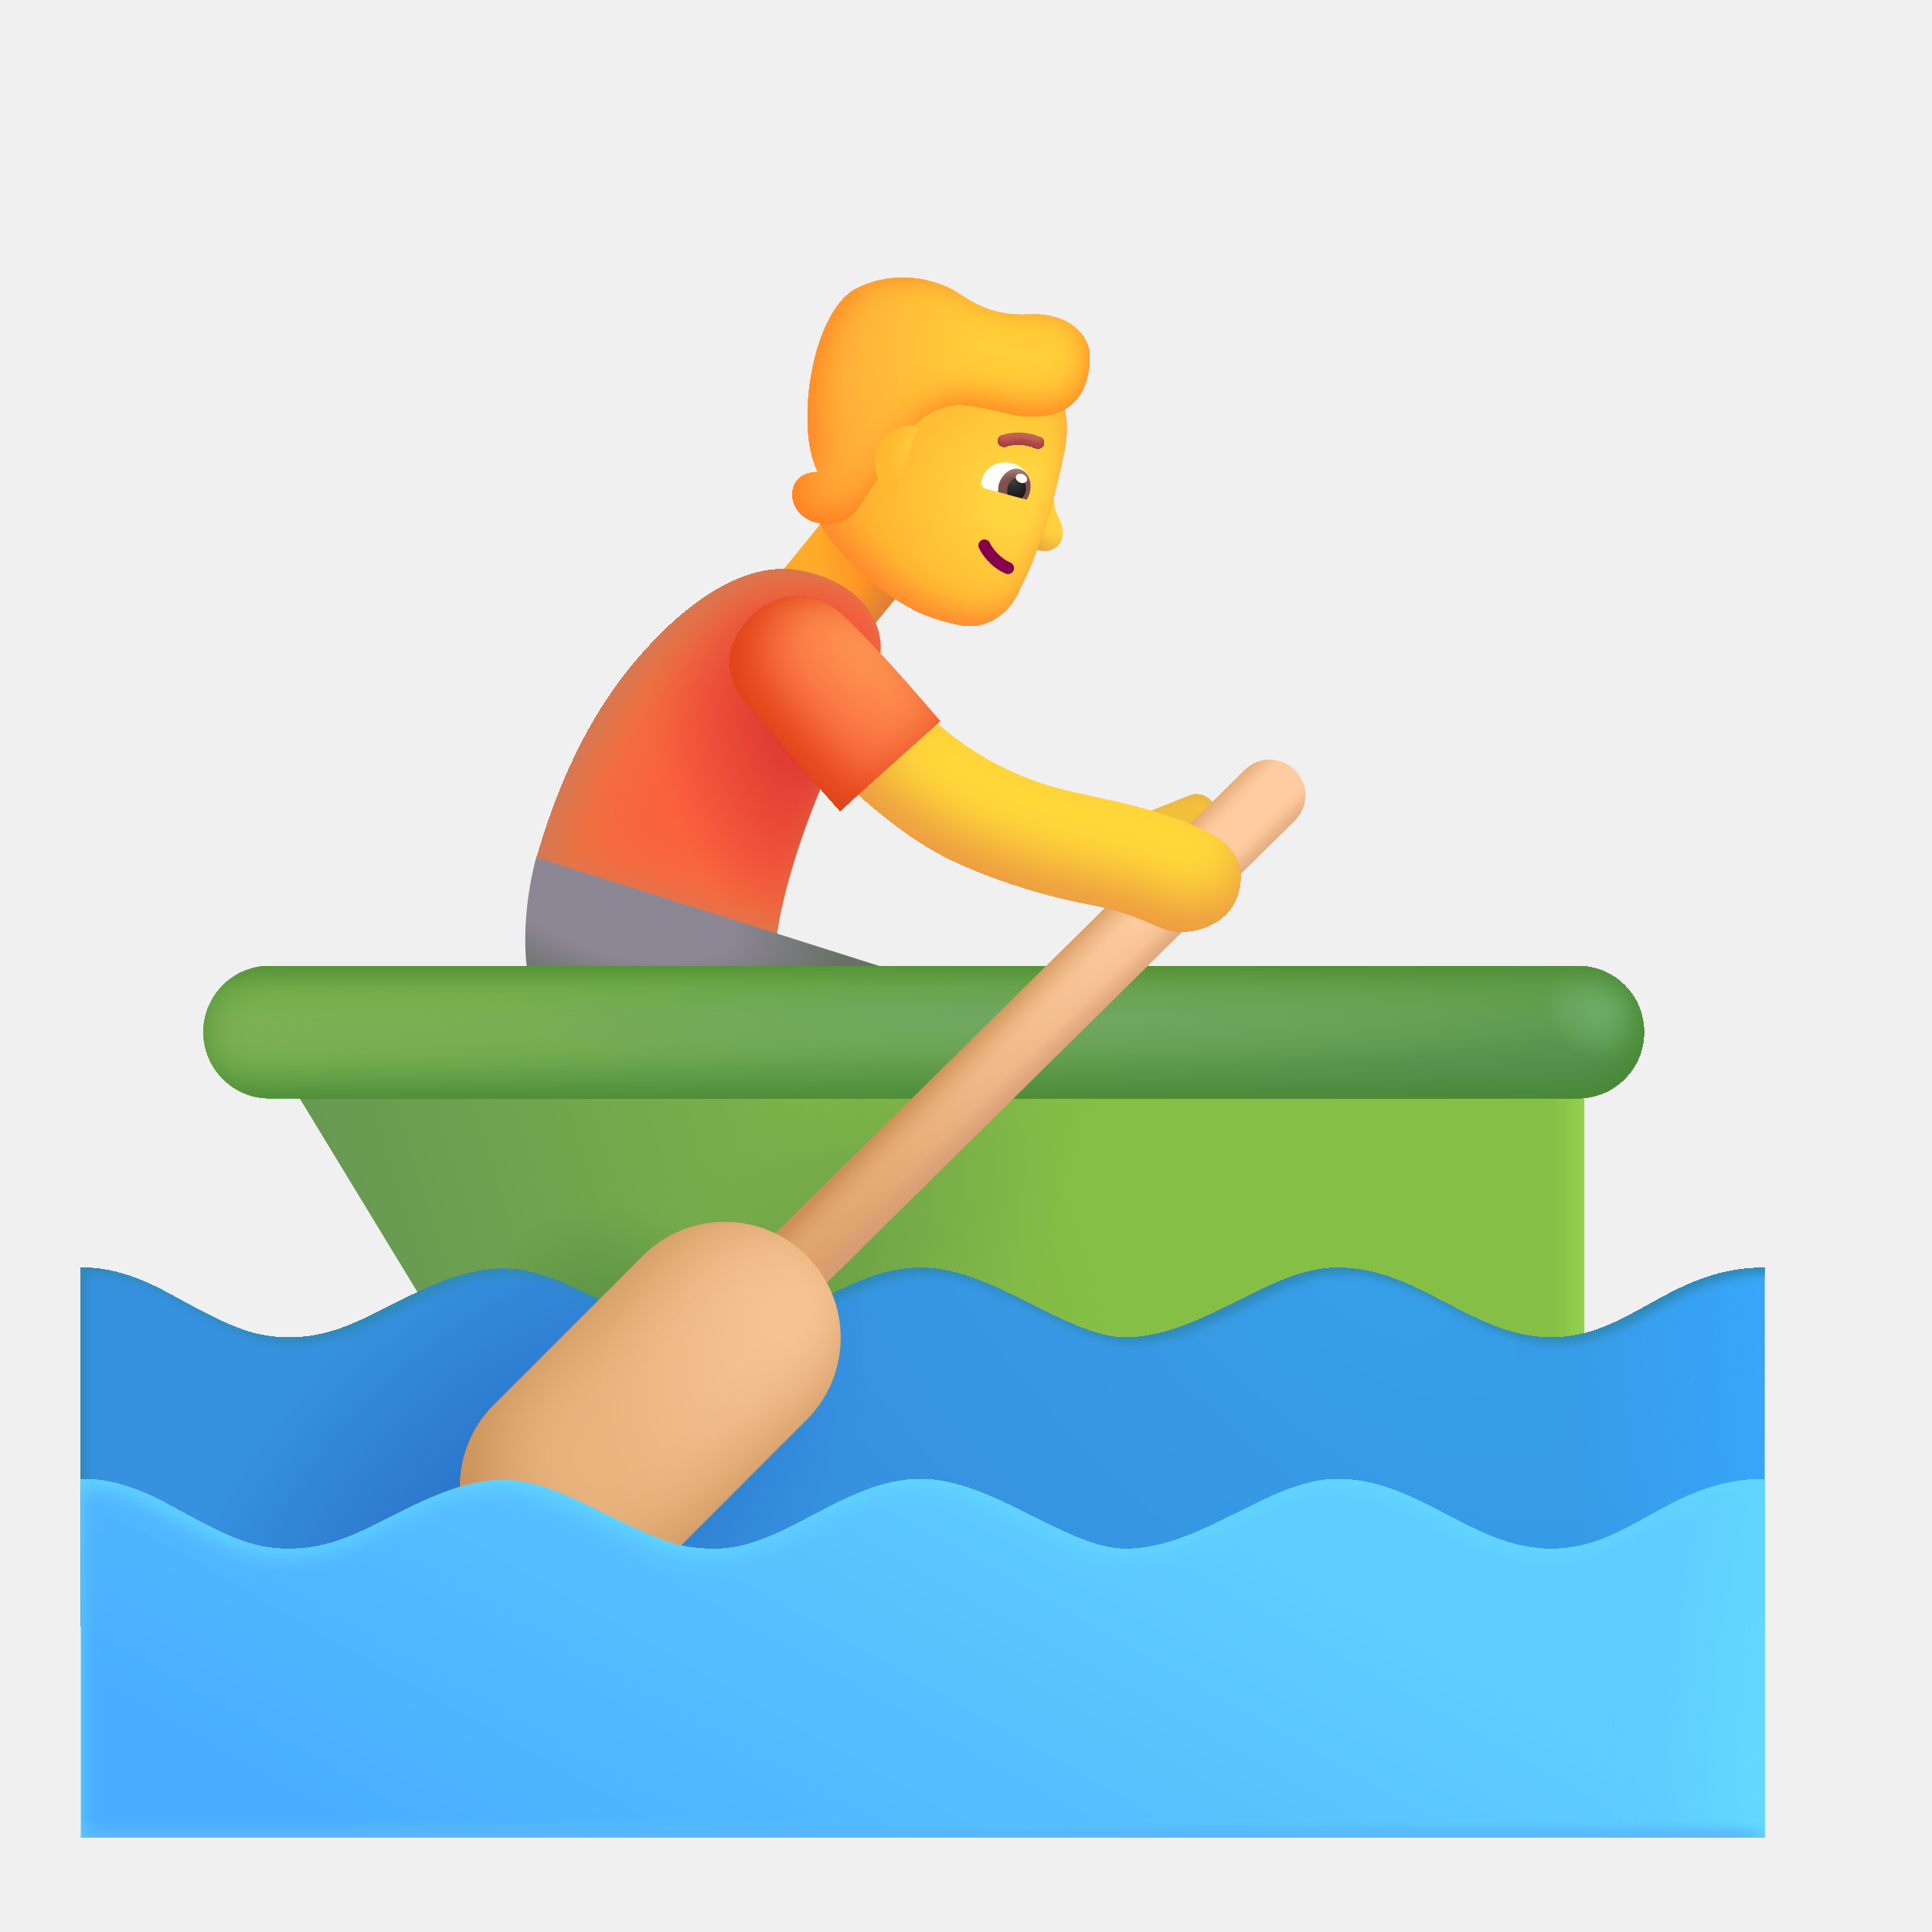
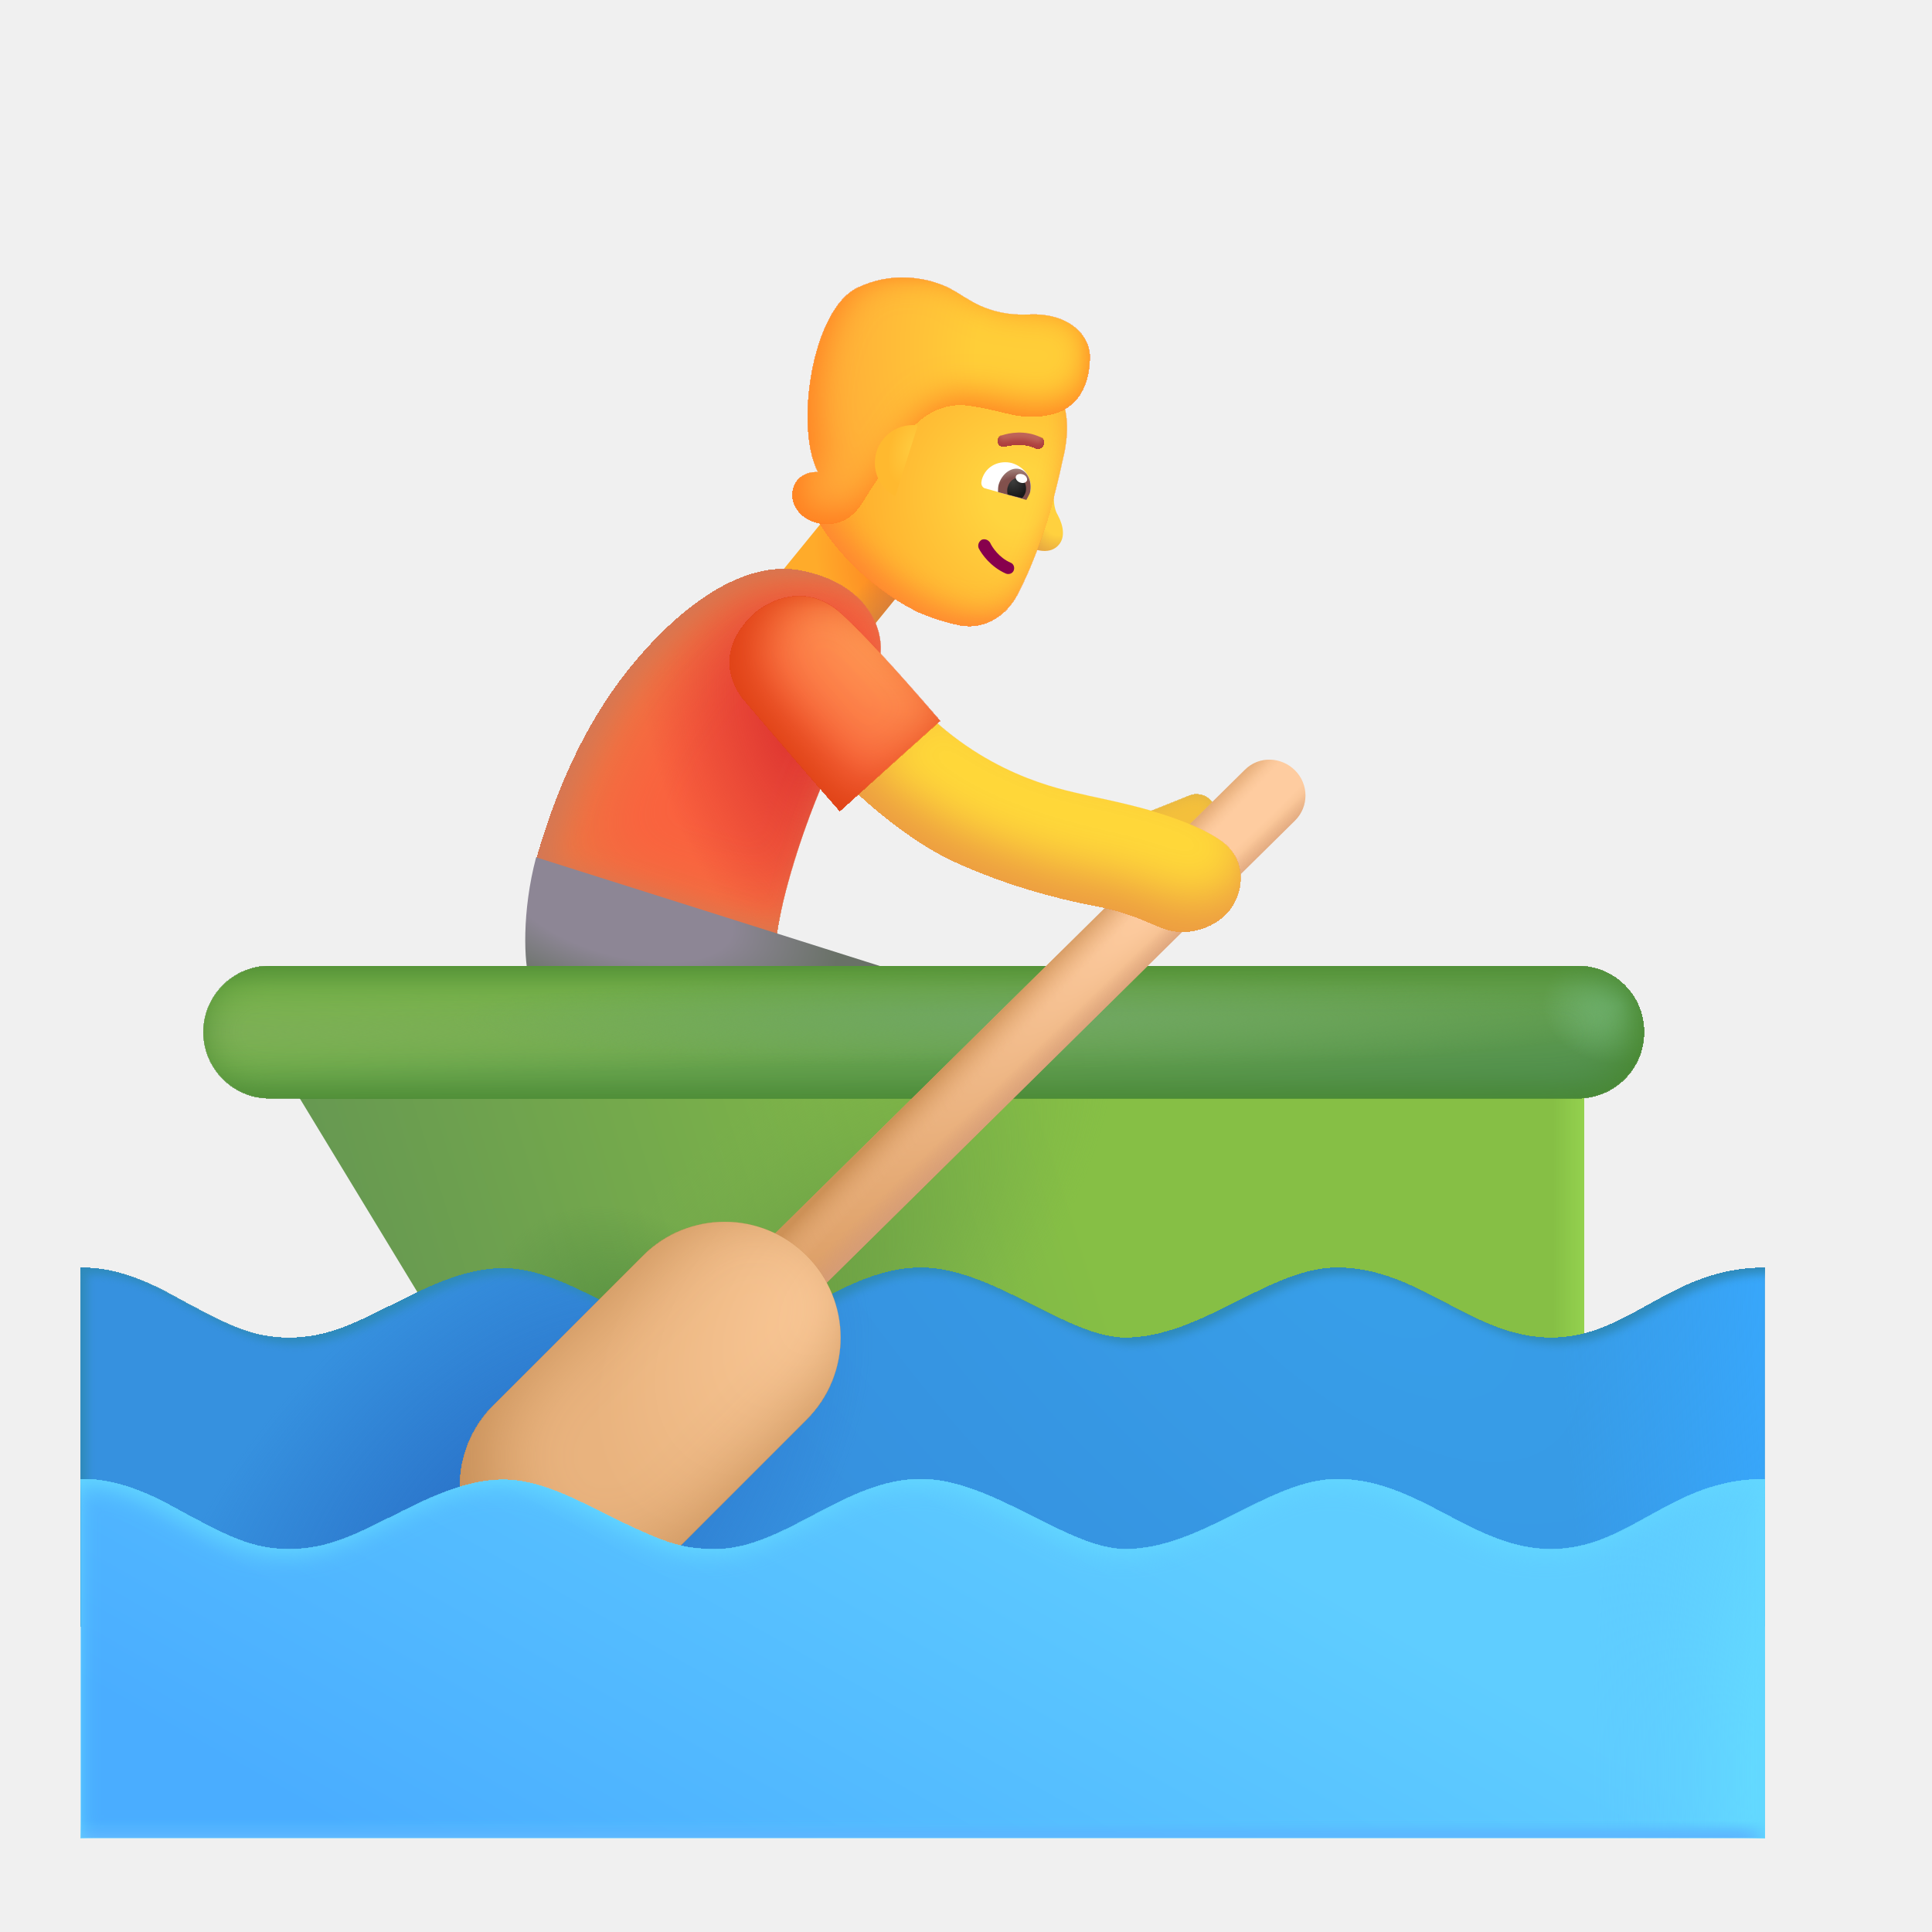
<svg xmlns="http://www.w3.org/2000/svg" width="32" height="32" viewBox="0 0 32 32" fill="none">
  <rect x="13.997" y="8.178" width="1.744" height="2" transform="rotate(39.1592 13.9971 8.17822)" fill="url(#paint0_radial_3987_23061)" />
  <rect x="13.997" y="8.178" width="1.744" height="2" transform="rotate(39.1592 13.9971 8.17822)" fill="url(#paint1_linear_3987_23061)" />
-   <path d="M17.516 8.534C17.435 8.388 17.45 8.123 17.469 8.031L17.024 9.05C17.165 9.124 17.402 9.189 17.54 9.019C17.637 8.898 17.618 8.718 17.516 8.534Z" fill="url(#paint2_radial_3987_23061)" />
+   <path d="M17.52 8.53C17.43 8.39 17.45 8.12 17.47 8.03L17.02 9.05C17.16 9.12 17.4 9.19 17.54 9.02C17.64 8.9 17.62 8.72 17.52 8.53Z" fill="url(#paint2_radial_3987_23061)" />
  <g filter="url(#filter0_i_3987_23061)">
-     <path d="M15.216 10.139C14.301 9.686 13.68 8.905 13.504 8.522L14.168 6.929C14.343 6.508 14.744 6.222 15.201 6.191L16.858 6.082C16.987 6.073 17.12 6.079 17.23 6.148C17.517 6.331 17.805 6.793 17.598 7.624C17.37 8.704 17.097 9.367 16.849 9.85C16.672 10.195 16.316 10.422 15.934 10.356C15.724 10.32 15.479 10.254 15.216 10.139Z" fill="url(#paint3_radial_3987_23061)" />
-   </g>
-   <path fill-rule="evenodd" clip-rule="evenodd" d="M16.264 8.943C16.314 8.921 16.373 8.943 16.396 8.993C16.428 9.064 16.546 9.236 16.735 9.318C16.786 9.339 16.809 9.398 16.788 9.449C16.766 9.5 16.707 9.523 16.656 9.501C16.408 9.395 16.26 9.177 16.214 9.076C16.191 9.026 16.213 8.966 16.264 8.943Z" fill="#87004D" />
+     <path d="M15.22 10.14C14.3 9.69 13.68 8.9 13.5 8.52L14.17 6.93C14.34 6.51 14.74 6.22 15.2 6.19L16.86 6.08C16.99 6.07 17.12 6.08 17.23 6.15C17.52 6.33 17.81 6.79 17.6 7.62C17.37 8.7 17.1 9.37 16.85 9.85C16.67 10.19 16.32 10.42 15.93 10.36C15.72 10.32 15.48 10.25 15.22 10.14Z" fill="url(#paint3_radial_3987_23061)" />
+   </g>
+   <path fill-rule="evenodd" clip-rule="evenodd" d="M16.26 8.94C16.31 8.92 16.37 8.94 16.4 8.99C16.43 9.06 16.55 9.24 16.74 9.32C16.79 9.34 16.81 9.4 16.79 9.45C16.77 9.5 16.71 9.52 16.66 9.5C16.41 9.39 16.26 9.18 16.21 9.08C16.19 9.03 16.21 8.97 16.26 8.94Z" fill="#87004D" />
  <g filter="url(#filter1_i_3987_23061)">
-     <path fill-rule="evenodd" clip-rule="evenodd" d="M17.15 7.422C16.956 7.333 16.74 7.367 16.662 7.394C16.61 7.413 16.553 7.385 16.535 7.333C16.517 7.281 16.544 7.224 16.596 7.206C16.706 7.167 16.978 7.123 17.233 7.24C17.284 7.263 17.306 7.323 17.283 7.373C17.26 7.423 17.2 7.445 17.15 7.422Z" fill="#BF6559" />
+     <path fill-rule="evenodd" clip-rule="evenodd" d="M17.15 7.42C16.96 7.33 16.74 7.37 16.66 7.39C16.61 7.41 16.55 7.39 16.53 7.33C16.52 7.28 16.54 7.22 16.6 7.21C16.71 7.17 16.98 7.12 17.23 7.24C17.28 7.26 17.31 7.32 17.28 7.37C17.26 7.42 17.2 7.45 17.15 7.42Z" fill="#BF6559" />
  </g>
  <g filter="url(#filter2_i_3987_23061)">
-     <path d="M13.156 8.04C13.241 7.846 13.452 7.813 13.547 7.821C13.156 7.055 13.461 5.134 14.196 4.774C14.883 4.437 15.531 4.665 15.774 4.798C16.016 4.93 16.34 5.243 17.043 5.208C17.689 5.176 18.043 5.54 18.047 5.899C18.051 6.259 17.93 6.743 17.41 6.86C16.891 6.977 16.653 6.79 16.016 6.712C15.524 6.651 15.15 6.989 15.028 7.18C14.844 7.471 14.412 8.095 14.278 8.317C14.11 8.595 13.871 8.72 13.547 8.657C13.223 8.595 13.051 8.282 13.156 8.04Z" fill="url(#paint4_radial_3987_23061)" />
-   </g>
-   <path d="M15.203 7.048C15.174 7.044 15.145 7.042 15.116 7.042C14.771 7.042 14.491 7.322 14.491 7.667C14.491 7.909 14.628 8.119 14.83 8.223L15.203 7.048Z" fill="url(#paint5_radial_3987_23061)" />
+     <path d="M13.16 8.04C13.24 7.85 13.45 7.81 13.55 7.82C13.16 7.06 13.46 5.13 14.2 4.77C14.88 4.44 15.53 4.66 15.77 4.8C16.02 4.93 16.34 5.24 17.04 5.21C17.69 5.18 18.04 5.54 18.05 5.9C18.05 6.26 17.93 6.74 17.41 6.86C16.89 6.98 16.65 6.79 16.02 6.71C15.52 6.65 15.15 6.99 15.03 7.18C14.84 7.47 14.41 8.1 14.28 8.32C14.11 8.59 13.87 8.72 13.55 8.66C13.22 8.59 13.05 8.28 13.16 8.04Z" fill="url(#paint4_radial_3987_23061)" />
+   </g>
+   <path d="M15.2 7.05C15.17 7.04 15.15 7.04 15.12 7.04C14.77 7.04 14.49 7.32 14.49 7.67C14.49 7.91 14.63 8.12 14.83 8.22L15.2 7.05Z" fill="url(#paint5_radial_3987_23061)" />
  <g filter="url(#filter3_ii_3987_23061)">
-     <path d="M10.452 11.046C9.446 12.277 9.038 13.714 8.858 14.32L12.851 15.57C12.976 14.546 13.601 12.851 14.023 12.195C14.444 11.538 14.511 11.323 14.577 10.847C14.644 10.37 14.322 9.652 13.241 9.452C12.398 9.296 11.387 9.902 10.452 11.046Z" fill="#FA623E" />
-     <path d="M10.452 11.046C9.446 12.277 9.038 13.714 8.858 14.32L12.851 15.57C12.976 14.546 13.601 12.851 14.023 12.195C14.444 11.538 14.511 11.323 14.577 10.847C14.644 10.37 14.322 9.652 13.241 9.452C12.398 9.296 11.387 9.902 10.452 11.046Z" fill="url(#paint6_radial_3987_23061)" />
-   </g>
-   <path d="M8.882 14.202C8.64 15.097 8.679 15.964 8.772 16.226L15.081 16.163L8.882 14.202Z" fill="url(#paint7_radial_3987_23061)" />
-   <path d="M4.517 17.458L26.241 17.437V23.687L8.233 23.57L4.517 17.458Z" fill="url(#paint8_linear_3987_23061)" />
-   <path d="M4.517 17.458L26.241 17.437V23.687L8.233 23.57L4.517 17.458Z" fill="url(#paint9_linear_3987_23061)" />
-   <path d="M4.517 17.458L26.241 17.437V23.687L8.233 23.57L4.517 17.458Z" fill="url(#paint10_radial_3987_23061)" />
-   <path d="M4.517 17.458L26.241 17.437V23.687L8.233 23.57L4.517 17.458Z" fill="url(#paint11_radial_3987_23061)" />
+     <path d="M10.45 11.05C9.45 12.28 9.04 13.71 8.86 14.32L12.85 15.57C12.98 14.55 13.6 12.85 14.02 12.19C14.44 11.54 14.51 11.32 14.58 10.85C14.64 10.37 14.32 9.65 13.24 9.45C12.4 9.3 11.39 9.9 10.45 11.05Z" fill="#FA623E" />
+     <path d="M10.45 11.05C9.45 12.28 9.04 13.71 8.86 14.32L12.85 15.57C12.98 14.55 13.6 12.85 14.02 12.19C14.44 11.54 14.51 11.32 14.58 10.85C14.64 10.37 14.32 9.65 13.24 9.45C12.4 9.3 11.39 9.9 10.45 11.05Z" fill="url(#paint6_radial_3987_23061)" />
+   </g>
+   <path d="M8.88 14.2C8.64 15.1 8.68 15.96 8.77 16.23L15.08 16.16L8.88 14.2Z" fill="url(#paint7_radial_3987_23061)" />
+   <path d="M4.52 17.46L26.24 17.44V23.69L8.23 23.57L4.52 17.46Z" fill="url(#paint8_linear_3987_23061)" />
+   <path d="M4.52 17.46L26.24 17.44V23.69L8.23 23.57L4.52 17.46Z" fill="url(#paint9_linear_3987_23061)" />
+   <path d="M4.52 17.46L26.24 17.44V23.69L8.23 23.57L4.52 17.46Z" fill="url(#paint10_radial_3987_23061)" />
+   <path d="M4.52 17.46L26.24 17.44V23.69L8.23 23.57L4.52 17.46Z" fill="url(#paint11_radial_3987_23061)" />
  <g filter="url(#filter4_i_3987_23061)">
-     <path d="M2.788 21.421C2.013 20.996 1.534 20.999 1.343 20.999V26.937H29.226V20.999C27.663 20.999 27.011 22.155 25.694 22.155C24.378 22.155 23.507 20.999 22.148 20.999C21.03 20.999 19.905 22.155 18.64 22.155C17.667 22.155 16.436 20.999 15.249 20.999C13.991 20.999 12.987 22.155 11.851 22.155C11.292 22.155 11.015 22.054 10.312 21.718C9.608 21.382 8.987 21.015 8.331 21.015C7.677 21.015 7.02 21.348 6.451 21.636L6.444 21.64C5.874 21.929 5.413 22.155 4.788 22.155C4.163 22.155 3.757 21.952 2.788 21.421Z" fill="url(#paint12_radial_3987_23061)" />
-     <path d="M2.788 21.421C2.013 20.996 1.534 20.999 1.343 20.999V26.937H29.226V20.999C27.663 20.999 27.011 22.155 25.694 22.155C24.378 22.155 23.507 20.999 22.148 20.999C21.03 20.999 19.905 22.155 18.64 22.155C17.667 22.155 16.436 20.999 15.249 20.999C13.991 20.999 12.987 22.155 11.851 22.155C11.292 22.155 11.015 22.054 10.312 21.718C9.608 21.382 8.987 21.015 8.331 21.015C7.677 21.015 7.02 21.348 6.451 21.636L6.444 21.64C5.874 21.929 5.413 22.155 4.788 22.155C4.163 22.155 3.757 21.952 2.788 21.421Z" fill="url(#paint13_radial_3987_23061)" />
-     <path d="M2.788 21.421C2.013 20.996 1.534 20.999 1.343 20.999V26.937H29.226V20.999C27.663 20.999 27.011 22.155 25.694 22.155C24.378 22.155 23.507 20.999 22.148 20.999C21.03 20.999 19.905 22.155 18.64 22.155C17.667 22.155 16.436 20.999 15.249 20.999C13.991 20.999 12.987 22.155 11.851 22.155C11.292 22.155 11.015 22.054 10.312 21.718C9.608 21.382 8.987 21.015 8.331 21.015C7.677 21.015 7.02 21.348 6.451 21.636L6.444 21.64C5.874 21.929 5.413 22.155 4.788 22.155C4.163 22.155 3.757 21.952 2.788 21.421Z" fill="url(#paint14_radial_3987_23061)" />
+     <path d="M2.79 21.42C2.01 21 1.53 21 1.34 21V26.94H29.23V21C27.66 21 27.01 22.16 25.69 22.16C24.38 22.16 23.51 21 22.15 21C21.03 21 19.91 22.16 18.64 22.16C17.67 22.16 16.44 21 15.25 21C13.99 21 12.99 22.16 11.85 22.16C11.29 22.16 11.01 22.05 10.31 21.72C9.61 21.38 8.99 21.01 8.33 21.01C7.68 21.01 7.02 21.35 6.45 21.64L6.44 21.64C5.87 21.93 5.41 22.16 4.79 22.16C4.16 22.16 3.76 21.95 2.79 21.42Z" fill="url(#paint12_radial_3987_23061)" />
+     <path d="M2.79 21.42C2.01 21 1.53 21 1.34 21V26.94H29.23V21C27.66 21 27.01 22.16 25.69 22.16C24.38 22.16 23.51 21 22.15 21C21.03 21 19.91 22.16 18.64 22.16C17.67 22.16 16.44 21 15.25 21C13.99 21 12.99 22.16 11.85 22.16C11.29 22.16 11.01 22.05 10.31 21.72C9.61 21.38 8.99 21.01 8.33 21.01C7.68 21.01 7.02 21.35 6.45 21.64L6.44 21.64C5.87 21.93 5.41 22.16 4.79 22.16C4.16 22.16 3.76 21.95 2.79 21.42Z" fill="url(#paint13_radial_3987_23061)" />
+     <path d="M2.79 21.42C2.01 21 1.53 21 1.34 21V26.94H29.23V21C27.66 21 27.01 22.16 25.69 22.16C24.38 22.16 23.51 21 22.15 21C21.03 21 19.91 22.16 18.64 22.16C17.67 22.16 16.44 21 15.25 21C13.99 21 12.99 22.16 11.85 22.16C11.29 22.16 11.01 22.05 10.31 21.72C9.61 21.38 8.99 21.01 8.33 21.01C7.68 21.01 7.02 21.35 6.45 21.64L6.44 21.64C5.87 21.93 5.41 22.16 4.79 22.16C4.16 22.16 3.76 21.95 2.79 21.42Z" fill="url(#paint14_radial_3987_23061)" />
  </g>
  <g filter="url(#filter5_i_3987_23061)">
    <rect x="3.37" y="16" width="23.859" height="2.191" rx="1.095" fill="url(#paint15_linear_3987_23061)" />
    <rect x="3.37" y="16" width="23.859" height="2.191" rx="1.095" fill="url(#paint16_radial_3987_23061)" />
    <rect x="3.37" y="16" width="23.859" height="2.191" rx="1.095" fill="url(#paint17_radial_3987_23061)" />
    <rect x="3.37" y="16" width="23.859" height="2.191" rx="1.095" fill="url(#paint18_radial_3987_23061)" />
  </g>
  <g filter="url(#filter6_i_3987_23061)">
    <rect x="18.807" y="13.536" width="1.28" height="0.637" rx="0.318" transform="rotate(-21.7872 18.8069 13.5363)" fill="#F4C03B" />
  </g>
-   <path d="M20.618 12.752C20.85 12.523 21.224 12.525 21.452 12.757C21.681 12.989 21.679 13.362 21.447 13.591L13.008 21.922C12.777 22.151 12.403 22.149 12.174 21.917C11.945 21.685 11.948 21.312 12.18 21.083L20.618 12.752Z" fill="url(#paint19_radial_3987_23061)" />
-   <path d="M20.618 12.752C20.85 12.523 21.224 12.525 21.452 12.757C21.681 12.989 21.679 13.362 21.447 13.591L13.008 21.922C12.777 22.151 12.403 22.149 12.174 21.917C11.945 21.685 11.948 21.312 12.18 21.083L20.618 12.752Z" fill="url(#paint20_linear_3987_23061)" />
-   <path d="M20.618 12.752C20.85 12.523 21.224 12.525 21.452 12.757C21.681 12.989 21.679 13.362 21.447 13.591L13.008 21.922C12.777 22.151 12.403 22.149 12.174 21.917C11.945 21.685 11.948 21.312 12.18 21.083L20.618 12.752Z" fill="url(#paint21_linear_3987_23061)" />
+   <path d="M20.62 12.75C20.85 12.52 21.22 12.53 21.45 12.76C21.68 12.99 21.68 13.36 21.45 13.59L13.01 21.92C12.78 22.15 12.4 22.15 12.17 21.92C11.95 21.69 11.95 21.31 12.18 21.08L20.62 12.75Z" fill="url(#paint19_radial_3987_23061)" />
+   <path d="M20.62 12.75C20.85 12.52 21.22 12.53 21.45 12.76C21.68 12.99 21.68 13.36 21.45 13.59L13.01 21.92C12.78 22.15 12.4 22.15 12.17 21.92C11.95 21.69 11.95 21.31 12.18 21.08L20.62 12.75Z" fill="url(#paint20_linear_3987_23061)" />
+   <path d="M20.62 12.75C20.85 12.52 21.22 12.53 21.45 12.76C21.68 12.99 21.68 13.36 21.45 13.59L13.01 21.92C12.78 22.15 12.4 22.15 12.17 21.92C11.95 21.69 11.95 21.31 12.18 21.08L20.62 12.75Z" fill="url(#paint21_linear_3987_23061)" />
  <g filter="url(#filter7_i_3987_23061)">
-     <path d="M10.65 20.8C11.399 20.051 12.613 20.051 13.362 20.799C14.111 21.548 14.111 22.762 13.362 23.511L10.894 25.98C10.146 26.729 8.932 26.729 8.183 25.98C7.434 25.232 7.434 24.018 8.183 23.269L10.65 20.8Z" fill="url(#paint22_radial_3987_23061)" />
+     <path d="M10.65 20.8C11.4 20.05 12.61 20.05 13.36 20.8C14.11 21.55 14.11 22.76 13.36 23.51L10.89 25.98C10.15 26.73 8.93 26.73 8.18 25.98C7.43 25.23 7.43 24.02 8.18 23.27L10.65 20.8Z" fill="url(#paint22_radial_3987_23061)" />
  </g>
  <g filter="url(#filter8_i_3987_23061)">
-     <path d="M2.788 24.921C2.013 24.496 1.534 24.499 1.343 24.499V30.437H29.226V24.499C27.663 24.499 27.011 25.655 25.694 25.655C24.378 25.655 23.507 24.499 22.148 24.499C21.03 24.499 19.905 25.655 18.64 25.655C17.667 25.655 16.436 24.499 15.249 24.499C13.991 24.499 12.987 25.655 11.851 25.655C11.292 25.655 11.015 25.554 10.312 25.218C9.608 24.882 8.987 24.515 8.331 24.515C7.677 24.515 7.02 24.848 6.451 25.136L6.444 25.14C5.874 25.429 5.413 25.655 4.788 25.655C4.163 25.655 3.757 25.452 2.788 24.921Z" fill="url(#paint23_linear_3987_23061)" />
-     <path d="M2.788 24.921C2.013 24.496 1.534 24.499 1.343 24.499V30.437H29.226V24.499C27.663 24.499 27.011 25.655 25.694 25.655C24.378 25.655 23.507 24.499 22.148 24.499C21.03 24.499 19.905 25.655 18.64 25.655C17.667 25.655 16.436 24.499 15.249 24.499C13.991 24.499 12.987 25.655 11.851 25.655C11.292 25.655 11.015 25.554 10.312 25.218C9.608 24.882 8.987 24.515 8.331 24.515C7.677 24.515 7.02 24.848 6.451 25.136L6.444 25.14C5.874 25.429 5.413 25.655 4.788 25.655C4.163 25.655 3.757 25.452 2.788 24.921Z" fill="url(#paint24_radial_3987_23061)" />
-     <path d="M2.788 24.921C2.013 24.496 1.534 24.499 1.343 24.499V30.437H29.226V24.499C27.663 24.499 27.011 25.655 25.694 25.655C24.378 25.655 23.507 24.499 22.148 24.499C21.03 24.499 19.905 25.655 18.64 25.655C17.667 25.655 16.436 24.499 15.249 24.499C13.991 24.499 12.987 25.655 11.851 25.655C11.292 25.655 11.015 25.554 10.312 25.218C9.608 24.882 8.987 24.515 8.331 24.515C7.677 24.515 7.02 24.848 6.451 25.136L6.444 25.14C5.874 25.429 5.413 25.655 4.788 25.655C4.163 25.655 3.757 25.452 2.788 24.921Z" fill="url(#paint25_linear_3987_23061)" />
+     <path d="M2.79 24.92C2.01 24.5 1.53 24.5 1.34 24.5V30.44H29.23V24.5C27.66 24.5 27.01 25.66 25.69 25.66C24.38 25.66 23.51 24.5 22.15 24.5C21.03 24.5 19.91 25.66 18.64 25.66C17.67 25.66 16.44 24.5 15.25 24.5C13.99 24.5 12.99 25.66 11.85 25.66C11.29 25.66 11.01 25.55 10.31 25.22C9.61 24.88 8.99 24.51 8.33 24.51C7.68 24.51 7.02 24.85 6.45 25.14L6.44 25.14C5.87 25.43 5.41 25.66 4.79 25.66C4.16 25.66 3.76 25.45 2.79 24.92Z" fill="url(#paint23_linear_3987_23061)" />
+     <path d="M2.79 24.92C2.01 24.5 1.53 24.5 1.34 24.5V30.44H29.23V24.5C27.66 24.5 27.01 25.66 25.69 25.66C24.38 25.66 23.51 24.5 22.15 24.5C21.03 24.5 19.91 25.66 18.64 25.66C17.67 25.66 16.44 24.5 15.25 24.5C13.99 24.5 12.99 25.66 11.85 25.66C11.29 25.66 11.01 25.55 10.31 25.22C9.61 24.88 8.99 24.51 8.33 24.51C7.68 24.51 7.02 24.85 6.45 25.14L6.44 25.14C5.87 25.43 5.41 25.66 4.79 25.66C4.16 25.66 3.76 25.45 2.79 24.92Z" fill="url(#paint24_radial_3987_23061)" />
+     <path d="M2.79 24.92C2.01 24.5 1.53 24.5 1.34 24.5V30.44H29.23V24.5C27.66 24.5 27.01 25.66 25.69 25.66C24.38 25.66 23.51 24.5 22.15 24.5C21.03 24.5 19.91 25.66 18.64 25.66C17.67 25.66 16.44 24.5 15.25 24.5C13.99 24.5 12.99 25.66 11.85 25.66C11.29 25.66 11.01 25.55 10.31 25.22C9.61 24.88 8.99 24.51 8.33 24.51C7.68 24.51 7.02 24.85 6.45 25.14L6.44 25.14C5.87 25.43 5.41 25.66 4.79 25.66C4.16 25.66 3.76 25.45 2.79 24.92Z" fill="url(#paint25_linear_3987_23061)" />
  </g>
  <g filter="url(#filter9_i_3987_23061)">
-     <path d="M15.788 14.257C15.076 13.926 14.345 13.291 14.069 13.015L15.351 11.823C16.507 12.933 17.726 13.102 18.034 13.175C18.429 13.269 19.572 13.476 20.202 13.905C20.718 14.257 20.581 14.898 20.273 15.171C20.019 15.396 19.597 15.507 19.261 15.374C18.925 15.242 18.702 15.105 18.034 14.976C17.531 14.879 16.679 14.671 15.788 14.257Z" fill="#FFD839" />
+     <path d="M15.79 14.26C15.08 13.93 14.35 13.29 14.07 13.01L15.35 11.82C16.51 12.93 17.73 13.1 18.03 13.18C18.43 13.27 19.57 13.48 20.2 13.91C20.72 14.26 20.58 14.9 20.27 15.17C20.02 15.4 19.6 15.51 19.26 15.37C18.92 15.24 18.7 15.1 18.03 14.98C17.53 14.88 16.68 14.67 15.79 14.26Z" fill="#FFD839" />
  </g>
  <g filter="url(#filter10_i_3987_23061)">
-     <path d="M12.288 11.546C12.888 12.265 13.621 13.101 13.913 13.429L15.569 11.945C15.239 11.549 14.452 10.641 13.952 10.179C13.327 9.601 12.683 9.988 12.483 10.179C12.311 10.345 11.812 10.866 12.288 11.546Z" fill="url(#paint26_radial_3987_23061)" />
-   </g>
-   <path d="M16.93 8.256C16.977 8.268 17.028 8.229 17.053 8.173C17.053 8.173 17.053 8.173 17.056 8.163C17.122 7.916 16.96 7.725 16.762 7.672C16.572 7.621 16.327 7.704 16.261 7.95C16.261 7.95 16.261 7.95 16.259 7.96C16.243 8.019 16.267 8.078 16.324 8.093L16.93 8.256Z" fill="white" />
-   <path d="M17.004 8.276C17.025 8.239 17.042 8.212 17.056 8.163C17.103 7.986 17.034 7.809 16.887 7.769C16.748 7.732 16.59 7.848 16.543 8.026C16.532 8.065 16.532 8.107 16.531 8.149L17.004 8.276Z" fill="url(#paint27_radial_3987_23061)" />
-   <path d="M16.925 8.254C16.956 8.22 16.976 8.184 16.986 8.144C17.013 8.046 16.968 7.939 16.889 7.918C16.81 7.896 16.72 7.957 16.691 8.065C16.68 8.104 16.68 8.146 16.689 8.191L16.925 8.254Z" fill="url(#paint28_radial_3987_23061)" />
-   <path d="M16.829 7.884C16.846 7.847 16.899 7.835 16.948 7.857C16.997 7.879 17.023 7.927 17.007 7.963C16.99 8 16.937 8.012 16.888 7.99C16.839 7.968 16.813 7.92 16.829 7.884Z" fill="white" />
+     <path d="M12.29 11.55C12.89 12.26 13.62 13.1 13.91 13.43L15.57 11.94C15.24 11.55 14.45 10.64 13.95 10.18C13.33 9.6 12.68 9.99 12.48 10.18C12.31 10.34 11.81 10.87 12.29 11.55Z" fill="url(#paint26_radial_3987_23061)" />
+   </g>
+   <path d="M16.93 8.26C16.98 8.27 17.03 8.23 17.05 8.17C17.05 8.17 17.05 8.17 17.06 8.16C17.12 7.92 16.96 7.73 16.76 7.67C16.57 7.62 16.33 7.7 16.26 7.95C16.26 7.95 16.26 7.95 16.26 7.96C16.24 8.02 16.27 8.08 16.32 8.09L16.93 8.26Z" fill="white" />
+   <path d="M17 8.28C17.02 8.24 17.04 8.21 17.06 8.16C17.1 7.99 17.03 7.81 16.89 7.77C16.75 7.73 16.59 7.85 16.54 8.03C16.53 8.07 16.53 8.11 16.53 8.15L17 8.28Z" fill="url(#paint27_radial_3987_23061)" />
+   <path d="M16.93 8.25C16.96 8.22 16.98 8.18 16.99 8.14C17.01 8.05 16.97 7.94 16.89 7.92C16.81 7.9 16.72 7.96 16.69 8.07C16.68 8.1 16.68 8.15 16.69 8.19L16.93 8.25Z" fill="url(#paint28_radial_3987_23061)" />
+   <path d="M16.83 7.88C16.85 7.85 16.9 7.84 16.95 7.86C17 7.88 17.02 7.93 17.01 7.96C16.99 8 16.94 8.01 16.89 7.99C16.84 7.97 16.81 7.92 16.83 7.88Z" fill="white" />
  <defs>
    <filter id="filter0_i_3987_23061" x="13.504" y="5.929" width="4.364" height="4.439" filterUnits="userSpaceOnUse" color-interpolation-filters="sRGB">
      <feFlood flood-opacity="0" result="BackgroundImageFix" />
      <feBlend mode="normal" in="SourceGraphic" in2="BackgroundImageFix" result="shape" />
      <feColorMatrix in="SourceAlpha" type="matrix" values="0 0 0 0 0 0 0 0 0 0 0 0 0 0 0 0 0 0 127 0" result="hardAlpha" />
      <feOffset dx="0.2" dy="-0.15" />
      <feGaussianBlur stdDeviation="0.25" />
      <feComposite in2="hardAlpha" operator="arithmetic" k2="-1" k3="1" />
      <feColorMatrix type="matrix" values="0 0 0 0 1 0 0 0 0 0.525 0 0 0 0 0.188 0 0 0 1 0" />
      <feBlend mode="normal" in2="shape" result="effect1_innerShadow_3987_23061" />
    </filter>
    <filter id="filter1_i_3987_23061" x="16.529" y="7.065" width="0.763" height="0.367" filterUnits="userSpaceOnUse" color-interpolation-filters="sRGB">
      <feFlood flood-opacity="0" result="BackgroundImageFix" />
      <feBlend mode="normal" in="SourceGraphic" in2="BackgroundImageFix" result="shape" />
      <feColorMatrix in="SourceAlpha" type="matrix" values="0 0 0 0 0 0 0 0 0 0 0 0 0 0 0 0 0 0 127 0" result="hardAlpha" />
      <feOffset dy="-0.1" />
      <feGaussianBlur stdDeviation="0.05" />
      <feComposite in2="hardAlpha" operator="arithmetic" k2="-1" k3="1" />
      <feColorMatrix type="matrix" values="0 0 0 0 0.678 0 0 0 0 0.243 0 0 0 0 0.239 0 0 0 1 0" />
      <feBlend mode="normal" in2="shape" result="effect1_innerShadow_3987_23061" />
    </filter>
    <filter id="filter2_i_3987_23061" x="13.126" y="4.449" width="5.022" height="4.224" filterUnits="userSpaceOnUse" color-interpolation-filters="sRGB">
      <feFlood flood-opacity="0" result="BackgroundImageFix" />
      <feBlend mode="normal" in="SourceGraphic" in2="BackgroundImageFix" result="shape" />
      <feColorMatrix in="SourceAlpha" type="matrix" values="0 0 0 0 0 0 0 0 0 0 0 0 0 0 0 0 0 0 127 0" result="hardAlpha" />
      <feOffset dx="0.1" dy="-0.15" />
      <feGaussianBlur stdDeviation="0.3" />
      <feComposite in2="hardAlpha" operator="arithmetic" k2="-1" k3="1" />
      <feColorMatrix type="matrix" values="0 0 0 0 1 0 0 0 0 0.49 0 0 0 0 0.122 0 0 0 1 0" />
      <feBlend mode="normal" in2="shape" result="effect1_innerShadow_3987_23061" />
    </filter>
    <filter id="filter3_ii_3987_23061" x="8.858" y="9.428" width="6.377" height="6.141" filterUnits="userSpaceOnUse" color-interpolation-filters="sRGB">
      <feFlood flood-opacity="0" result="BackgroundImageFix" />
      <feBlend mode="normal" in="SourceGraphic" in2="BackgroundImageFix" result="shape" />
      <feColorMatrix in="SourceAlpha" type="matrix" values="0 0 0 0 0 0 0 0 0 0 0 0 0 0 0 0 0 0 127 0" result="hardAlpha" />
      <feOffset dx="0.65" />
      <feGaussianBlur stdDeviation="0.6" />
      <feComposite in2="hardAlpha" operator="arithmetic" k2="-1" k3="1" />
      <feColorMatrix type="matrix" values="0 0 0 0 0.914 0 0 0 0 0.478 0 0 0 0 0.263 0 0 0 1 0" />
      <feBlend mode="normal" in2="shape" result="effect1_innerShadow_3987_23061" />
      <feColorMatrix in="SourceAlpha" type="matrix" values="0 0 0 0 0 0 0 0 0 0 0 0 0 0 0 0 0 0 127 0" result="hardAlpha" />
      <feOffset dx="0.25" />
      <feGaussianBlur stdDeviation="0.25" />
      <feComposite in2="hardAlpha" operator="arithmetic" k2="-1" k3="1" />
      <feColorMatrix type="matrix" values="0 0 0 0 0.824 0 0 0 0 0.467 0 0 0 0 0.333 0 0 0 1 0" />
      <feBlend mode="normal" in2="effect1_innerShadow_3987_23061" result="effect2_innerShadow_3987_23061" />
    </filter>
    <filter id="filter4_i_3987_23061" x="1.343" y="20.999" width="27.983" height="6.037" filterUnits="userSpaceOnUse" color-interpolation-filters="sRGB">
      <feFlood flood-opacity="0" result="BackgroundImageFix" />
      <feBlend mode="normal" in="SourceGraphic" in2="BackgroundImageFix" result="shape" />
      <feColorMatrix in="SourceAlpha" type="matrix" values="0 0 0 0 0 0 0 0 0 0 0 0 0 0 0 0 0 0 127 0" result="hardAlpha" />
      <feOffset dx="0.1" dy="0.1" />
      <feGaussianBlur stdDeviation="0.075" />
      <feComposite in2="hardAlpha" operator="arithmetic" k2="-1" k3="1" />
      <feColorMatrix type="matrix" values="0 0 0 0 0.18 0 0 0 0 0.541 0 0 0 0 0.729 0 0 0 1 0" />
      <feBlend mode="normal" in2="shape" result="effect1_innerShadow_3987_23061" />
    </filter>
    <filter id="filter5_i_3987_23061" x="3.17" y="16" width="24.059" height="2.191" filterUnits="userSpaceOnUse" color-interpolation-filters="sRGB">
      <feFlood flood-opacity="0" result="BackgroundImageFix" />
      <feBlend mode="normal" in="SourceGraphic" in2="BackgroundImageFix" result="shape" />
      <feColorMatrix in="SourceAlpha" type="matrix" values="0 0 0 0 0 0 0 0 0 0 0 0 0 0 0 0 0 0 127 0" result="hardAlpha" />
      <feOffset dx="-0.2" />
      <feGaussianBlur stdDeviation="0.375" />
      <feComposite in2="hardAlpha" operator="arithmetic" k2="-1" k3="1" />
      <feColorMatrix type="matrix" values="0 0 0 0 0.278 0 0 0 0 0.529 0 0 0 0 0.184 0 0 0 1 0" />
      <feBlend mode="normal" in2="shape" result="effect1_innerShadow_3987_23061" />
    </filter>
    <filter id="filter6_i_3987_23061" x="18.902" y="13.156" width="1.234" height="0.876" filterUnits="userSpaceOnUse" color-interpolation-filters="sRGB">
      <feFlood flood-opacity="0" result="BackgroundImageFix" />
      <feBlend mode="normal" in="SourceGraphic" in2="BackgroundImageFix" result="shape" />
      <feColorMatrix in="SourceAlpha" type="matrix" values="0 0 0 0 0 0 0 0 0 0 0 0 0 0 0 0 0 0 127 0" result="hardAlpha" />
      <feOffset />
      <feGaussianBlur stdDeviation="0.125" />
      <feComposite in2="hardAlpha" operator="arithmetic" k2="-1" k3="1" />
      <feColorMatrix type="matrix" values="0 0 0 0 0.886 0 0 0 0 0.702 0 0 0 0 0.263 0 0 0 1 0" />
      <feBlend mode="normal" in2="shape" result="effect1_innerShadow_3987_23061" />
    </filter>
    <filter id="filter7_i_3987_23061" x="7.621" y="19.738" width="6.802" height="6.803" filterUnits="userSpaceOnUse" color-interpolation-filters="sRGB">
      <feFlood flood-opacity="0" result="BackgroundImageFix" />
      <feBlend mode="normal" in="SourceGraphic" in2="BackgroundImageFix" result="shape" />
      <feColorMatrix in="SourceAlpha" type="matrix" values="0 0 0 0 0 0 0 0 0 0 0 0 0 0 0 0 0 0 127 0" result="hardAlpha" />
      <feOffset dx="0.5" dy="-0.5" />
      <feGaussianBlur stdDeviation="0.625" />
      <feComposite in2="hardAlpha" operator="arithmetic" k2="-1" k3="1" />
      <feColorMatrix type="matrix" values="0 0 0 0 0.776 0 0 0 0 0.557 0 0 0 0 0.341 0 0 0 1 0" />
      <feBlend mode="normal" in2="shape" result="effect1_innerShadow_3987_23061" />
    </filter>
    <filter id="filter8_i_3987_23061" x="1.243" y="24.499" width="27.983" height="6.037" filterUnits="userSpaceOnUse" color-interpolation-filters="sRGB">
      <feFlood flood-opacity="0" result="BackgroundImageFix" />
      <feBlend mode="normal" in="SourceGraphic" in2="BackgroundImageFix" result="shape" />
      <feColorMatrix in="SourceAlpha" type="matrix" values="0 0 0 0 0 0 0 0 0 0 0 0 0 0 0 0 0 0 127 0" result="hardAlpha" />
      <feOffset dx="-0.1" dy="0.1" />
      <feGaussianBlur stdDeviation="0.2" />
      <feComposite in2="hardAlpha" operator="arithmetic" k2="-1" k3="1" />
      <feColorMatrix type="matrix" values="0 0 0 0 0.384 0 0 0 0 0.843 0 0 0 0 1 0 0 0 1 0" />
      <feBlend mode="normal" in2="shape" result="effect1_innerShadow_3987_23061" />
    </filter>
    <filter id="filter9_i_3987_23061" x="14.069" y="11.323" width="6.678" height="4.108" filterUnits="userSpaceOnUse" color-interpolation-filters="sRGB">
      <feFlood flood-opacity="0" result="BackgroundImageFix" />
      <feBlend mode="normal" in="SourceGraphic" in2="BackgroundImageFix" result="shape" />
      <feColorMatrix in="SourceAlpha" type="matrix" values="0 0 0 0 0 0 0 0 0 0 0 0 0 0 0 0 0 0 127 0" result="hardAlpha" />
      <feOffset dx="0.2" dy="-0.5" />
      <feGaussianBlur stdDeviation="0.4" />
      <feComposite in2="hardAlpha" operator="arithmetic" k2="-1" k3="1" />
      <feColorMatrix type="matrix" values="0 0 0 0 0.925 0 0 0 0 0.608 0 0 0 0 0.255 0 0 0 1 0" />
      <feBlend mode="normal" in2="shape" result="effect1_innerShadow_3987_23061" />
    </filter>
    <filter id="filter10_i_3987_23061" x="12.087" y="9.724" width="3.882" height="3.705" filterUnits="userSpaceOnUse" color-interpolation-filters="sRGB">
      <feFlood flood-opacity="0" result="BackgroundImageFix" />
      <feBlend mode="normal" in="SourceGraphic" in2="BackgroundImageFix" result="shape" />
      <feColorMatrix in="SourceAlpha" type="matrix" values="0 0 0 0 0 0 0 0 0 0 0 0 0 0 0 0 0 0 127 0" result="hardAlpha" />
      <feOffset dx="0.4" dy="-0.15" />
      <feGaussianBlur stdDeviation="0.4" />
      <feComposite in2="hardAlpha" operator="arithmetic" k2="-1" k3="1" />
      <feColorMatrix type="matrix" values="0 0 0 0 0.871 0 0 0 0 0.251 0 0 0 0 0.078 0 0 0 1 0" />
      <feBlend mode="normal" in2="shape" result="effect1_innerShadow_3987_23061" />
    </filter>
    <radialGradient id="paint0_radial_3987_23061" cx="0" cy="0" r="1" gradientUnits="userSpaceOnUse" gradientTransform="translate(15.5563 8.91439) rotate(112.51) scale(1.02069 1.88161)">
      <stop offset="0.142" stop-color="#FE8A23" />
      <stop offset="1" stop-color="#FFAB2A" />
    </radialGradient>
    <linearGradient id="paint1_linear_3987_23061" x1="15.872" y1="9.413" x2="15.158" y2="9.39" gradientUnits="userSpaceOnUse">
      <stop stop-color="#D27D3C" />
      <stop offset="1" stop-color="#D27D3C" stop-opacity="0" />
    </linearGradient>
    <radialGradient id="paint2_radial_3987_23061" cx="0" cy="0" r="1" gradientUnits="userSpaceOnUse" gradientTransform="translate(17.5498 8.57857) rotate(109.376) scale(0.624013 0.578083)">
      <stop offset="0.463" stop-color="#FFD13F" />
      <stop offset="1" stop-color="#E7A740" />
    </radialGradient>
    <radialGradient id="paint3_radial_3987_23061" cx="0" cy="0" r="1" gradientUnits="userSpaceOnUse" gradientTransform="translate(16.8662 8.22312) rotate(161.861) scale(2.84448 2.94485)">
      <stop offset="0.176" stop-color="#FFD43F" />
      <stop offset="1" stop-color="#FFAD2D" />
    </radialGradient>
    <radialGradient id="paint4_radial_3987_23061" cx="0" cy="0" r="1" gradientUnits="userSpaceOnUse" gradientTransform="translate(17.6475 6.15551) rotate(163.773) scale(4.36125 5.43382)">
      <stop offset="0.332" stop-color="#FFCE38" />
      <stop offset="1" stop-color="#FFA738" />
    </radialGradient>
    <radialGradient id="paint5_radial_3987_23061" cx="0" cy="0" r="1" gradientUnits="userSpaceOnUse" gradientTransform="translate(15.1396 7.40552) rotate(-160.498) scale(0.397824 0.673524)">
      <stop stop-color="#FFCC3F" />
      <stop offset="1" stop-color="#FFB92F" />
    </radialGradient>
    <radialGradient id="paint6_radial_3987_23061" cx="0" cy="0" r="1" gradientUnits="userSpaceOnUse" gradientTransform="translate(13.085 12.1242) rotate(72.4744) scale(4.35856 2.29046)">
      <stop offset="0.08" stop-color="#E03932" />
      <stop offset="1" stop-color="#E03932" stop-opacity="0" />
    </radialGradient>
    <radialGradient id="paint7_radial_3987_23061" cx="0" cy="0" r="1" gradientUnits="userSpaceOnUse" gradientTransform="translate(10.2725 14.968) rotate(15.1167) scale(4.82315 2.16799)">
      <stop offset="0.396" stop-color="#8D8695" />
      <stop offset="0.77" stop-color="#697167" />
    </radialGradient>
    <linearGradient id="paint8_linear_3987_23061" x1="24.335" y1="19.343" x2="7.085" y2="24.718" gradientUnits="userSpaceOnUse">
      <stop offset="0.353" stop-color="#86BF45" />
      <stop offset="1" stop-color="#679951" />
    </linearGradient>
    <linearGradient id="paint9_linear_3987_23061" x1="26.429" y1="20.905" x2="25.726" y2="20.905" gradientUnits="userSpaceOnUse">
      <stop stop-color="#99D852" />
      <stop offset="1" stop-color="#99D852" stop-opacity="0" />
    </linearGradient>
    <radialGradient id="paint10_radial_3987_23061" cx="0" cy="0" r="1" gradientUnits="userSpaceOnUse" gradientTransform="translate(12.4287 22.4993) rotate(-48.1882) scale(8.34352 3.02876)">
      <stop stop-color="#659941" />
      <stop offset="1" stop-color="#79AF4C" stop-opacity="0" />
    </radialGradient>
    <radialGradient id="paint11_radial_3987_23061" cx="0" cy="0" r="1" gradientUnits="userSpaceOnUse" gradientTransform="translate(10.6162 22.4055) rotate(-139.467) scale(2.83705 2.10765)">
      <stop stop-color="#528C3F" />
      <stop offset="1" stop-color="#528C3F" stop-opacity="0" />
    </radialGradient>
    <radialGradient id="paint12_radial_3987_23061" cx="0" cy="0" r="1" gradientUnits="userSpaceOnUse" gradientTransform="translate(22.46 20.593) rotate(133.063) scale(9.15342 18.4848)">
      <stop stop-color="#379FE9" />
      <stop offset="1" stop-color="#3691DF" />
    </radialGradient>
    <radialGradient id="paint13_radial_3987_23061" cx="0" cy="0" r="1" gradientUnits="userSpaceOnUse" gradientTransform="translate(8.42871 25.218) rotate(-133.468) scale(4.13363 7.33334)">
      <stop stop-color="#286EC5" />
      <stop offset="1" stop-color="#286EC5" stop-opacity="0" />
    </radialGradient>
    <radialGradient id="paint14_radial_3987_23061" cx="0" cy="0" r="1" gradientUnits="userSpaceOnUse" gradientTransform="translate(30.835 23.593) rotate(175.601) scale(4.8894 22.9609)">
      <stop offset="0.288" stop-color="#38A7FB" />
      <stop offset="1" stop-color="#38A7FB" stop-opacity="0" />
    </radialGradient>
    <linearGradient id="paint15_linear_3987_23061" x1="15.299" y1="15.749" x2="15.679" y2="19.28" gradientUnits="userSpaceOnUse">
      <stop stop-color="#79B34C" />
      <stop offset="1" stop-color="#4D8C4E" />
    </linearGradient>
    <radialGradient id="paint16_radial_3987_23061" cx="0" cy="0" r="1" gradientUnits="userSpaceOnUse" gradientTransform="translate(26.835 16.6243) rotate(-180) scale(1.28125 1)">
      <stop stop-color="#78BB7D" />
      <stop offset="1" stop-color="#78BB7D" stop-opacity="0" />
    </radialGradient>
    <radialGradient id="paint17_radial_3987_23061" cx="0" cy="0" r="1" gradientUnits="userSpaceOnUse" gradientTransform="translate(3.55371 17.0953) scale(16.1875 0.716439)">
      <stop stop-color="#7CAF55" />
      <stop offset="1" stop-color="#7CAF55" stop-opacity="0" />
    </radialGradient>
    <radialGradient id="paint18_radial_3987_23061" cx="0" cy="0" r="1" gradientUnits="userSpaceOnUse" gradientTransform="translate(17.2412 16.8743) rotate(90) scale(0.812501 9.78125)">
      <stop stop-color="#70A762" />
      <stop offset="1" stop-color="#70A762" stop-opacity="0" />
    </radialGradient>
    <radialGradient id="paint19_radial_3987_23061" cx="0" cy="0" r="1" gradientUnits="userSpaceOnUse" gradientTransform="translate(21.085 13.0305) rotate(135.21) scale(12.0651 1.31103)">
      <stop offset="0.236" stop-color="#FECCA0" />
      <stop offset="1" stop-color="#DA9C63" />
    </radialGradient>
    <linearGradient id="paint20_linear_3987_23061" x1="16.452" y1="16.784" x2="16.866" y2="17.179" gradientUnits="userSpaceOnUse">
      <stop stop-color="#CD9157" />
      <stop offset="1" stop-color="#EEB683" stop-opacity="0" />
    </linearGradient>
    <linearGradient id="paint21_linear_3987_23061" x1="18.804" y1="16.468" x2="18.468" y2="16.116" gradientUnits="userSpaceOnUse">
      <stop stop-color="#D59C7A" />
      <stop offset="1" stop-color="#D59C7A" stop-opacity="0" />
    </linearGradient>
    <radialGradient id="paint22_radial_3987_23061" cx="0" cy="0" r="1" gradientUnits="userSpaceOnUse" gradientTransform="translate(13.9236 21.4368) rotate(135.982) scale(4.94685 2.91358)">
      <stop stop-color="#FBC998" />
      <stop offset="1" stop-color="#E9B37E" />
    </radialGradient>
    <linearGradient id="paint23_linear_3987_23061" x1="17.741" y1="23.874" x2="12.023" y2="33.968" gradientUnits="userSpaceOnUse">
      <stop stop-color="#5FCDFF" />
      <stop offset="1" stop-color="#4AADFF" />
    </linearGradient>
    <radialGradient id="paint24_radial_3987_23061" cx="0" cy="0" r="1" gradientUnits="userSpaceOnUse" gradientTransform="translate(29.46 29.4055) rotate(180) scale(3.09375 12.375)">
      <stop stop-color="#65DEFF" />
      <stop offset="1" stop-color="#5DC9FF" stop-opacity="0" />
    </radialGradient>
    <linearGradient id="paint25_linear_3987_23061" x1="17.304" y1="30.437" x2="17.304" y2="30.155" gradientUnits="userSpaceOnUse">
      <stop stop-color="#59A0FF" />
      <stop offset="1" stop-color="#55BEFF" stop-opacity="0" />
    </linearGradient>
    <radialGradient id="paint26_radial_3987_23061" cx="0" cy="0" r="1" gradientUnits="userSpaceOnUse" gradientTransform="translate(14.46 10.6242) rotate(48.5035) scale(3.25435 1.93233)">
      <stop offset="0.049" stop-color="#FF9954" />
      <stop offset="1" stop-color="#F9663C" />
    </radialGradient>
    <radialGradient id="paint27_radial_3987_23061" cx="0" cy="0" r="1" gradientUnits="userSpaceOnUse" gradientTransform="translate(16.827 8.23368) rotate(-75.2127) scale(0.496927 0.557477)">
      <stop offset="0.626" stop-color="#81504C" />
      <stop offset="1" stop-color="#AA8D86" />
    </radialGradient>
    <radialGradient id="paint28_radial_3987_23061" cx="0" cy="0" r="1" gradientUnits="userSpaceOnUse" gradientTransform="translate(16.7742 7.96804) rotate(74.2418) scale(0.271939 0.263167)">
      <stop stop-color="#3D3D3D" />
      <stop offset="1" stop-color="#191919" />
    </radialGradient>
  </defs>
</svg>
